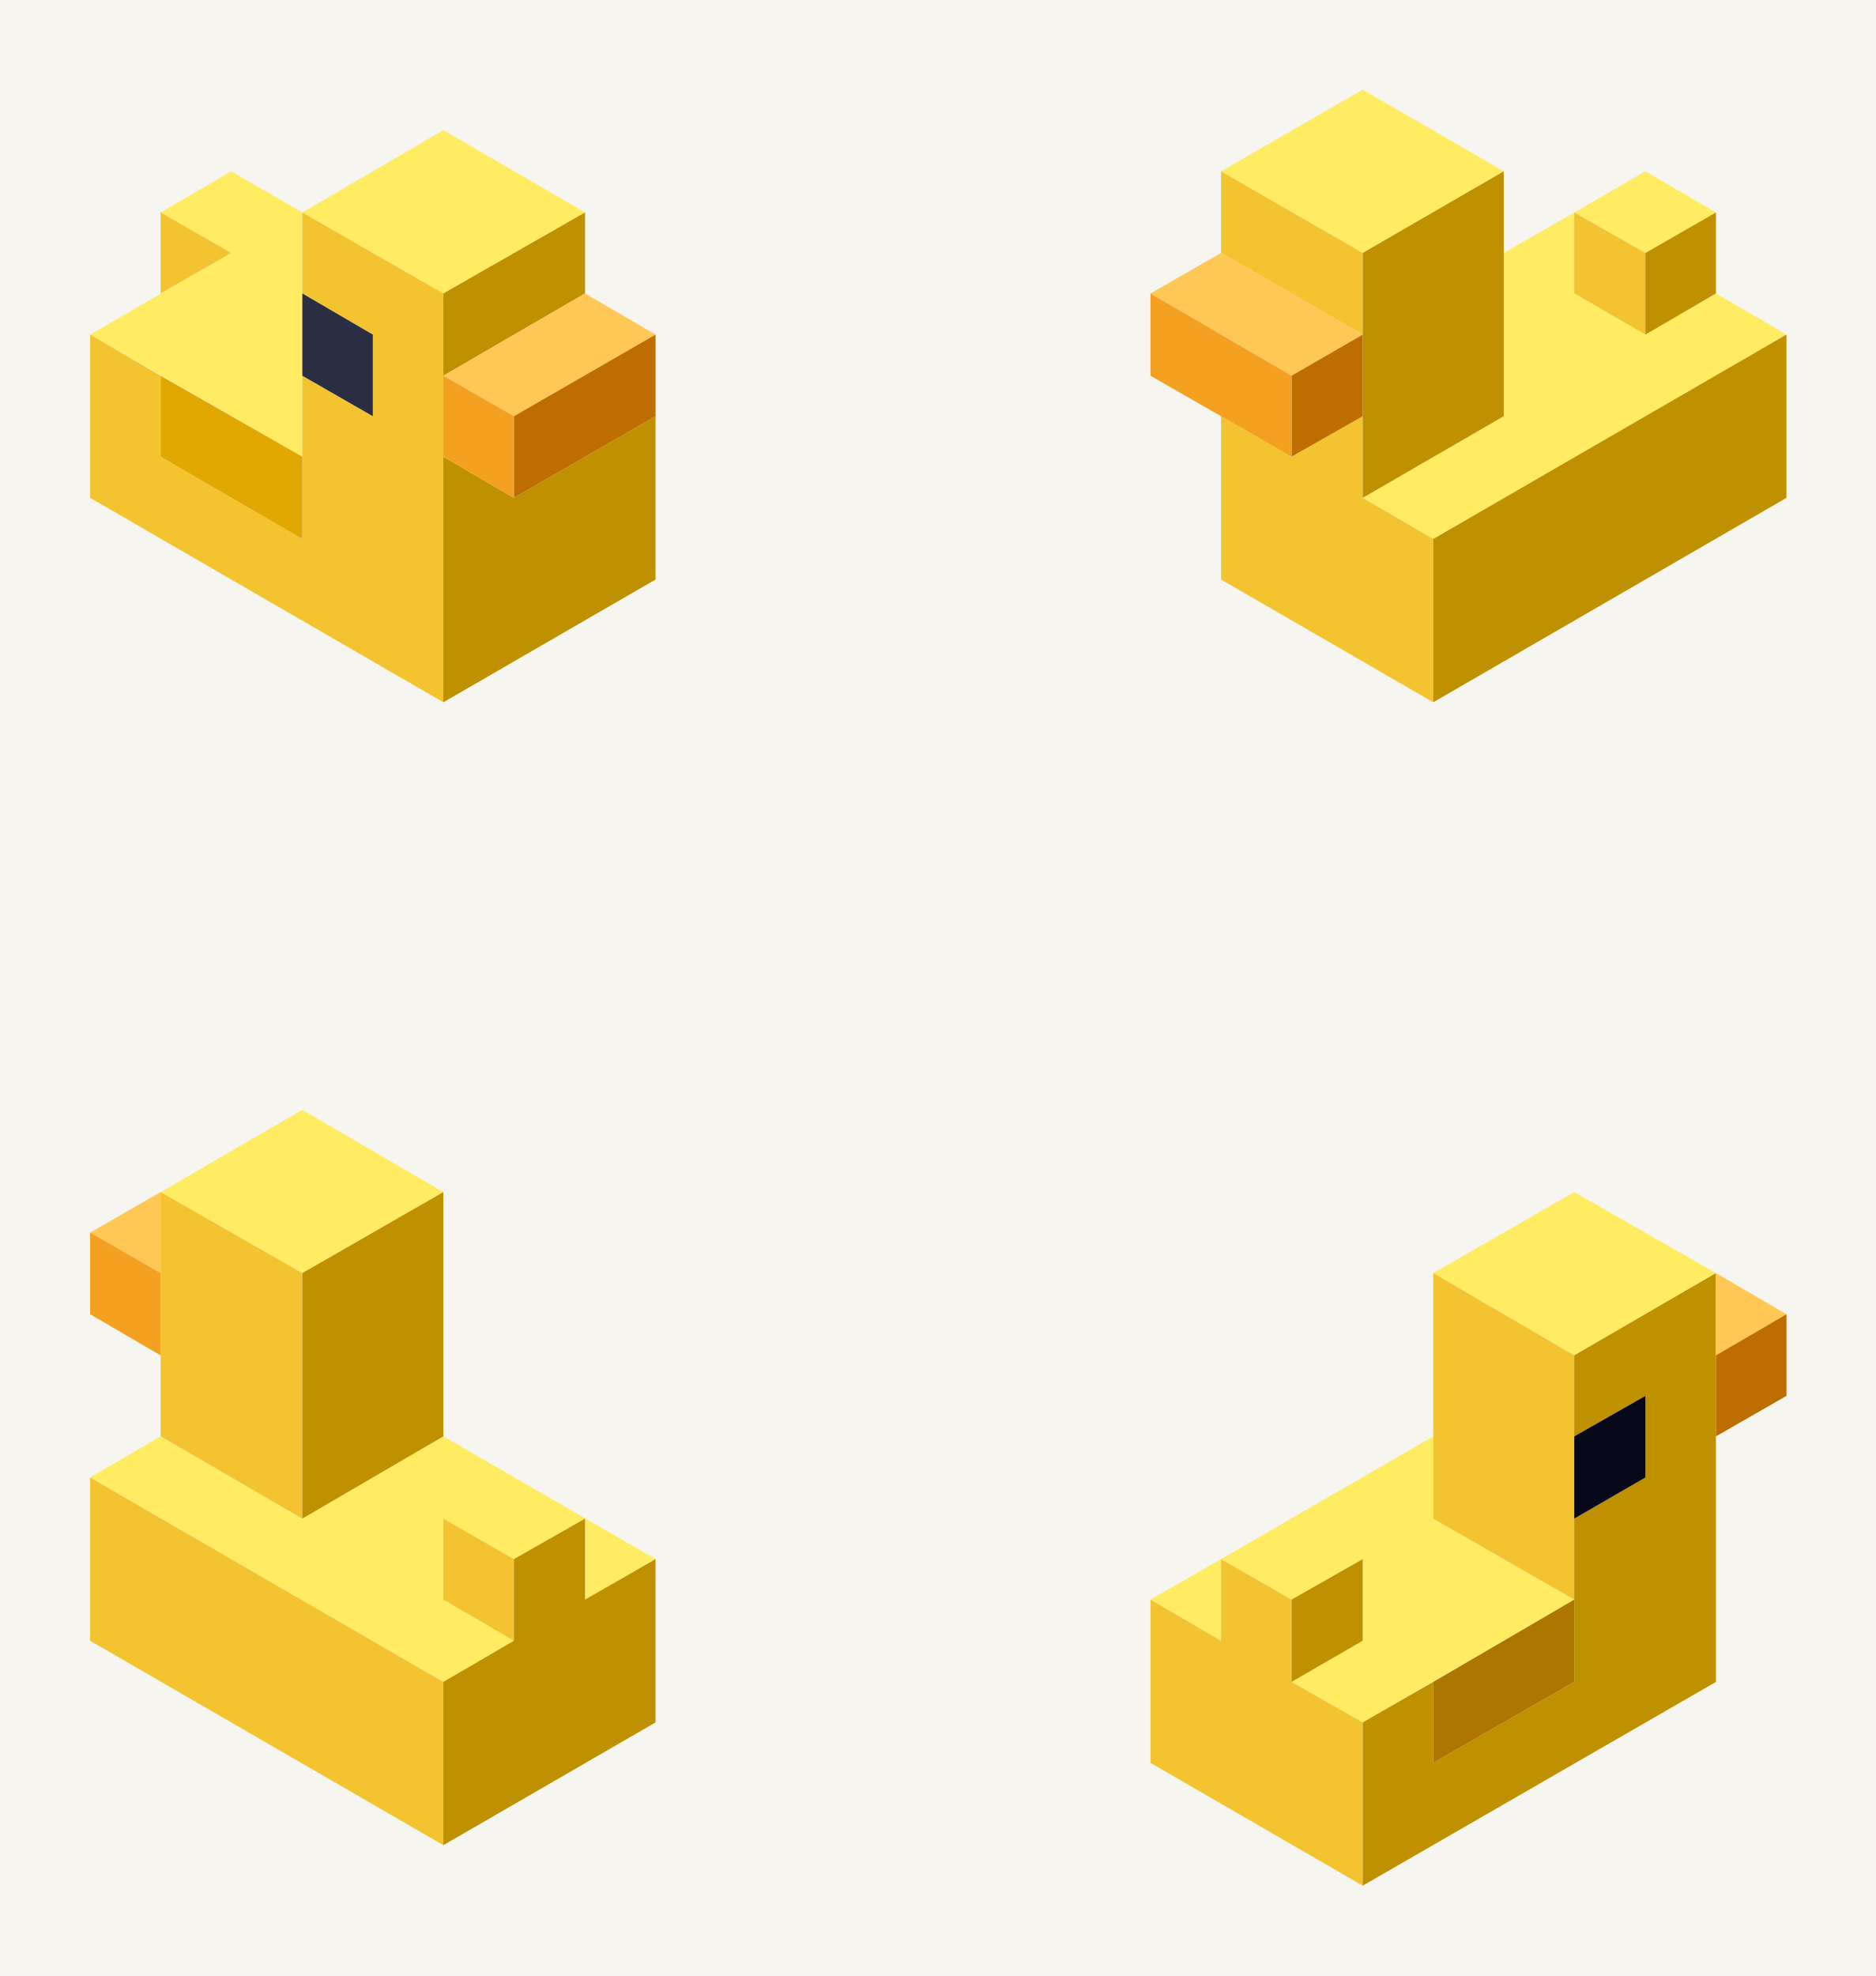
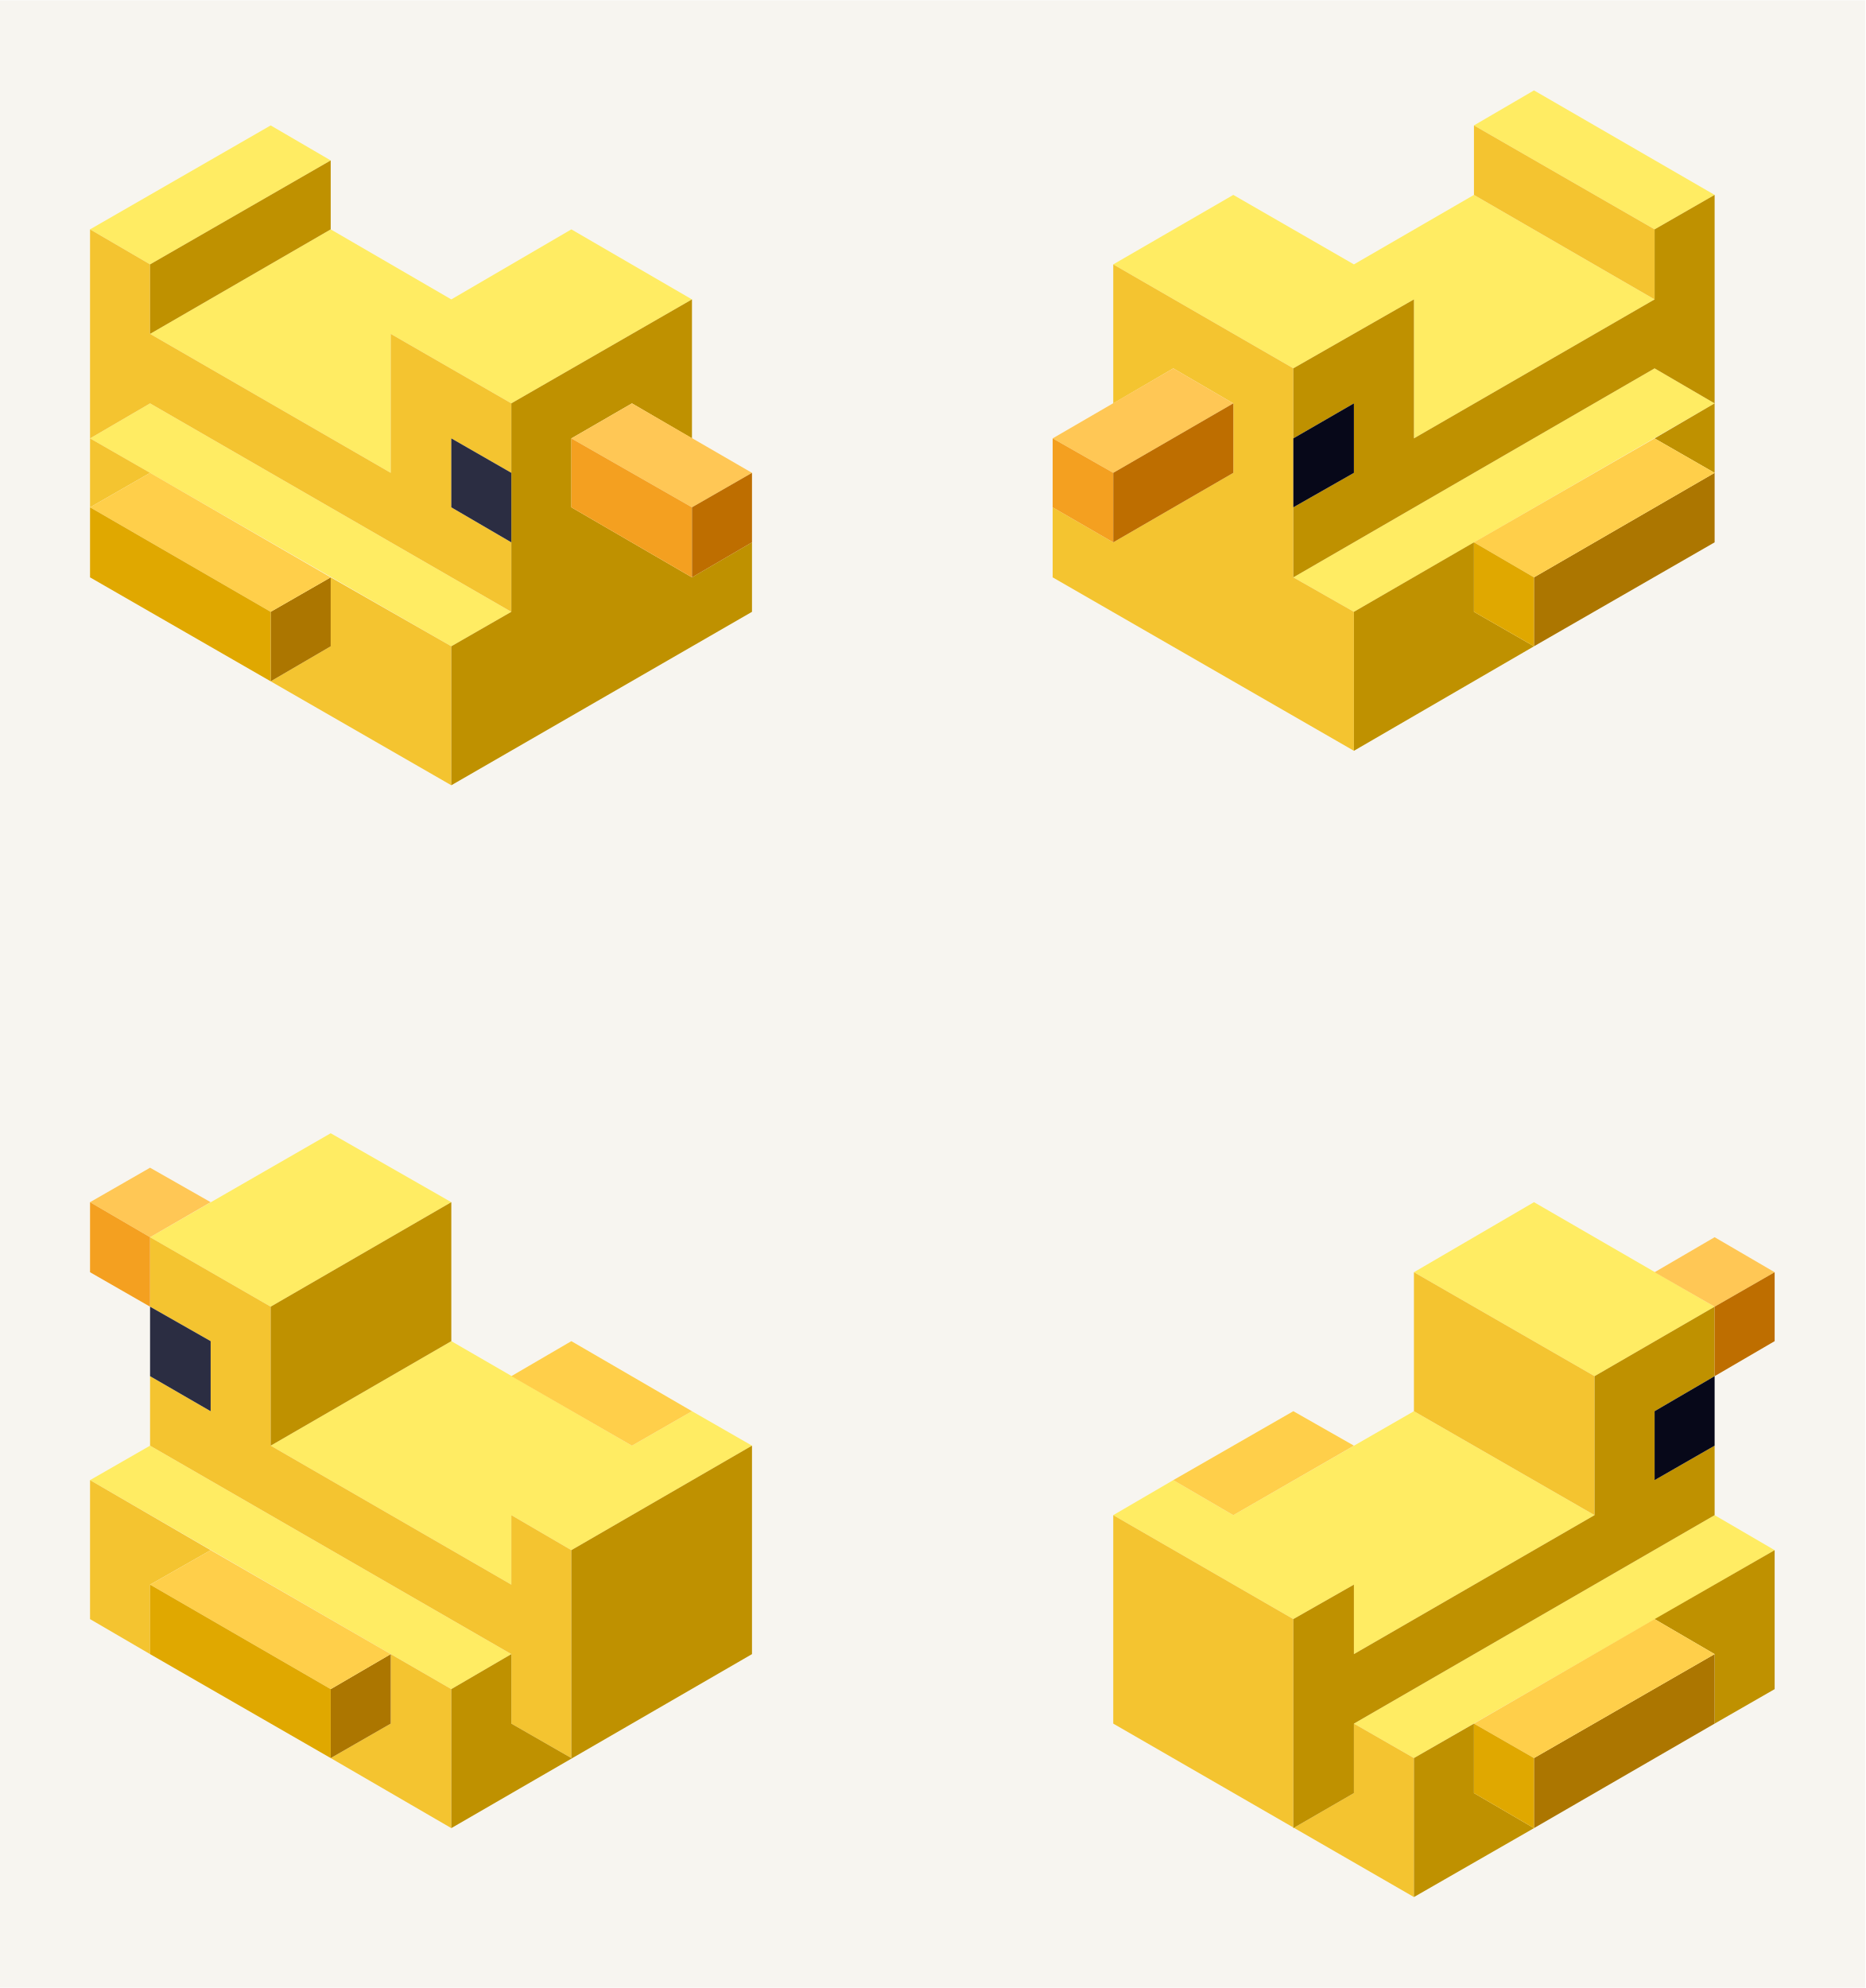
- <svg xmlns="http://www.w3.org/2000/svg" width="640" height="674" viewBox="-0.138 0.113 2.873 3.025">
-   <rect x="-0.138" y="0.113" width="2.873" height="3.025" fill="#f7f5f0" />
-   <path fill="#ffec63" d="M0.108 0.438L0.216 0.375L0.325 0.438L0.541 0.312L0.758 0.438L0.541 0.562L0.325 0.438L0.325 0.812L0 0.625L0.216 0.5ZM2.273 0.438L2.273 0.562L2.382 0.625L2.49 0.562L2.598 0.625L2.057 0.938L1.949 0.875L2.165 0.75L2.165 0.5ZM2.273 0.438L2.382 0.375L2.49 0.438L2.382 0.5ZM1.949 0.25L2.165 0.375L1.949 0.5L1.732 0.375ZM0.649 2.5L0.541 2.438L0.541 2.562L0.649 2.625L0.541 2.688L0 2.375L0.108 2.312L0.325 2.438L0.541 2.312L0.866 2.5L0.758 2.562L0.758 2.438ZM0.325 1.812L0.541 1.938L0.325 2.062L0.108 1.938ZM1.732 2.5L1.732 2.625L1.624 2.562ZM1.732 2.5L2.057 2.312L2.057 2.438L2.273 2.562L1.949 2.75L1.84 2.688L1.949 2.625L1.949 2.5L1.84 2.562ZM2.273 1.938L2.49 2.062L2.273 2.188L2.057 2.062Z" />
-   <path fill="#f4c430" d="M0.108 0.438L0.216 0.5L0.108 0.562ZM0.325 0.438L0.541 0.562L0.541 1.188L0 0.875L0 0.625L0.108 0.688L0.108 0.812L0.325 0.938L0.325 0.688L0.433 0.75L0.433 0.625L0.325 0.562ZM2.273 0.438L2.382 0.5L2.382 0.625L2.273 0.562ZM1.84 0.812L1.949 0.75L1.949 0.875L2.057 0.938L2.057 1.188L1.732 1L1.732 0.75ZM1.732 0.375L1.949 0.5L1.949 0.625L1.732 0.5ZM0.541 2.438L0.649 2.5L0.649 2.625L0.541 2.562ZM0.325 2.438L0.108 2.312L0.108 1.938L0.325 2.062ZM0 2.375L0.541 2.688L0.541 2.938L0 2.625ZM1.732 2.5L1.84 2.562L1.84 2.688L1.949 2.75L1.949 3L1.624 2.812L1.624 2.562L1.732 2.625ZM2.273 2.562L2.057 2.438L2.057 2.062L2.273 2.188Z" />
-   <path fill="#bf9100" d="M0.541 0.688L0.541 0.562L0.758 0.438L0.758 0.562ZM0.541 0.812L0.649 0.875L0.866 0.75L0.866 1L0.541 1.188ZM2.382 0.5L2.49 0.438L2.49 0.562L2.382 0.625ZM2.165 0.75L1.949 0.875L1.949 0.5L2.165 0.375ZM2.598 0.625L2.598 0.875L2.057 1.188L2.057 0.938ZM0.649 2.5L0.758 2.438L0.758 2.562L0.866 2.5L0.866 2.75L0.541 2.938L0.541 2.688L0.649 2.625ZM0.325 2.062L0.541 1.938L0.541 2.312L0.325 2.438ZM1.84 2.562L1.949 2.5L1.949 2.625L1.84 2.688ZM2.273 2.438L2.382 2.375L2.382 2.25L2.273 2.312L2.273 2.188L2.49 2.062L2.49 2.688L1.949 3L1.949 2.75L2.057 2.688L2.057 2.812L2.273 2.688Z" />
-   <path fill="#ffc755" d="M0.541 0.688L0.758 0.562L0.866 0.625L0.649 0.75ZM1.732 0.5L1.949 0.625L1.84 0.688L1.624 0.562ZM0 2L0.108 1.938L0.108 2.062ZM2.49 2.062L2.598 2.125L2.49 2.188Z" />
-   <path fill="#be6e00" d="M0.649 0.75L0.866 0.625L0.866 0.75L0.649 0.875ZM1.84 0.688L1.949 0.625L1.949 0.75L1.84 0.812ZM2.49 2.188L2.598 2.125L2.598 2.25L2.49 2.312Z" />
-   <path fill="#2b2d42" d="M0.325 0.562L0.433 0.625L0.433 0.75L0.325 0.688Z" />
-   <path fill="#f4a020" d="M0.541 0.688L0.649 0.75L0.649 0.875L0.541 0.812ZM1.84 0.688L1.84 0.812L1.624 0.688L1.624 0.562ZM0 2L0.108 2.062L0.108 2.188L0 2.125Z" />
-   <path fill="#e0a800" d="M0.108 0.688L0.325 0.812L0.325 0.938L0.108 0.812Z" />
-   <path fill="#070819" d="M2.382 2.375L2.273 2.438L2.273 2.312L2.382 2.25Z" />
-   <path fill="#ac7600" d="M2.273 2.562L2.273 2.688L2.057 2.812L2.057 2.688Z" />
+ <svg xmlns="http://www.w3.org/2000/svg" width="640" height="682" viewBox="-0.054 -0.1 3.356 3.575">
+   <rect x="-0.054" y="-0.1" width="3.356" height="3.575" fill="#f7f5f0" />
+   <path fill="#ffec63" d="M0.433 0.125L0.541 0.188L0.216 0.375L0.108 0.312ZM0.108 0.688L0.216 0.625L0.866 1L0.758 1.062ZM0.541 0.312L0.758 0.438L0.974 0.312L1.191 0.438L0.866 0.625L0.649 0.5L0.649 0.75L0.216 0.5ZM2.598 0.125L2.706 0.062L3.031 0.25L2.923 0.312ZM2.598 0.25L2.923 0.438L2.49 0.688L2.49 0.438L2.273 0.562L1.949 0.375L2.165 0.25L2.382 0.375ZM2.923 0.562L3.031 0.625L2.382 1L2.273 0.938ZM1.083 2.5L1.191 2.438L1.299 2.5L0.974 2.688L0.866 2.625L0.866 2.75L0.433 2.5L0.758 2.312ZM0.866 2.875L0.758 2.938L0.108 2.562L0.216 2.5ZM0.541 1.938L0.758 2.062L0.433 2.25L0.216 2.125ZM1.949 2.625L2.057 2.562L2.165 2.625L2.49 2.438L2.815 2.625L2.382 2.875L2.382 2.75L2.273 2.812ZM3.031 2.625L3.139 2.688L2.49 3.062L2.382 3ZM2.706 2.062L3.031 2.25L2.815 2.375L2.49 2.188Z" />
+   <path fill="#f4c430" d="M0.108 0.312L0.216 0.375L0.216 0.5L0.649 0.75L0.649 0.5L0.866 0.625L0.866 0.75L0.758 0.688L0.758 0.812L0.866 0.875L0.866 1L0.216 0.625L0.108 0.688L0.216 0.75L0.108 0.812ZM0.541 0.938L0.758 1.062L0.758 1.312L0.433 1.125L0.541 1.062ZM2.598 0.125L2.923 0.312L2.923 0.438L2.598 0.25ZM2.273 0.938L2.382 1L2.382 1.25L1.84 0.938L1.84 0.812L1.949 0.875L2.165 0.75L2.165 0.625L2.057 0.562L1.949 0.625L1.949 0.375L2.273 0.562ZM0.866 2.625L0.974 2.688L0.974 3.062L0.866 3L0.866 2.875L0.216 2.5L0.216 2.375L0.325 2.438L0.325 2.312L0.216 2.25L0.216 2.125L0.433 2.25L0.433 2.5L0.866 2.75ZM0.649 2.875L0.758 2.938L0.758 3.188L0.541 3.062L0.649 3ZM0.108 2.562L0.325 2.688L0.216 2.75L0.216 2.875L0.108 2.812ZM1.949 2.625L2.273 2.812L2.273 3.188L2.382 3.125L2.382 3L2.49 3.062L2.49 3.312L1.949 3ZM2.49 2.438L2.49 2.188L2.815 2.375L2.815 2.625Z" />
+   <path fill="#bf9100" d="M0.541 0.188L0.541 0.312L0.216 0.5L0.216 0.375ZM0.866 1L0.866 0.625L1.191 0.438L1.191 0.688L1.083 0.625L0.974 0.688L0.974 0.812L1.191 0.938L1.299 0.875L1.299 1L0.758 1.312L0.758 1.062ZM2.923 0.438L2.923 0.312L3.031 0.25L3.031 0.75L2.923 0.688L3.031 0.625L2.923 0.562L2.273 0.938L2.273 0.812L2.382 0.75L2.382 0.625L2.273 0.688L2.273 0.562L2.49 0.438L2.49 0.688ZM2.598 0.875L2.598 1L2.706 1.062L2.382 1.25L2.382 1ZM1.299 2.5L1.299 2.875L0.758 3.188L0.758 2.938L0.866 2.875L0.866 3L0.974 3.062L0.974 2.688ZM0.758 2.312L0.433 2.5L0.433 2.25L0.758 2.062ZM2.273 2.812L2.382 2.75L2.382 2.875L2.815 2.625L2.815 2.375L3.031 2.25L3.031 2.375L2.923 2.438L2.923 2.562L3.031 2.5L3.031 2.625L2.382 3L2.382 3.125L2.273 3.188ZM2.49 3.062L2.598 3L2.598 3.125L2.706 3.188L2.49 3.312ZM3.139 2.688L3.139 2.938L3.031 3L3.031 2.875L2.923 2.812Z" />
+   <path fill="#ffc755" d="M0.974 0.688L1.083 0.625L1.299 0.75L1.191 0.812ZM2.057 0.562L2.165 0.625L1.949 0.75L1.84 0.688ZM0.108 2.062L0.216 2L0.325 2.062L0.216 2.125ZM2.923 2.188L3.031 2.125L3.139 2.188L3.031 2.25Z" />
+   <path fill="#ac7600" d="M0.433 1L0.541 0.938L0.541 1.062L0.433 1.125ZM3.031 0.75L3.031 0.875L2.706 1.062L2.706 0.938ZM0.541 2.938L0.649 2.875L0.649 3L0.541 3.062ZM2.706 3.062L3.031 2.875L3.031 3L2.706 3.188Z" />
+   <path fill="#f4a020" d="M0.974 0.688L1.191 0.812L1.191 0.938L0.974 0.812ZM1.84 0.688L1.949 0.75L1.949 0.875L1.84 0.812ZM0.108 2.062L0.216 2.125L0.216 2.25L0.108 2.188Z" />
+   <path fill="#2b2d42" d="M0.758 0.688L0.866 0.75L0.866 0.875L0.758 0.812ZM0.216 2.25L0.325 2.312L0.325 2.438L0.216 2.375Z" />
+   <path fill="#ffcf4a" d="M0.108 0.812L0.216 0.75L0.541 0.938L0.433 1ZM2.923 0.688L3.031 0.75L2.706 0.938L2.598 0.875ZM0.541 2.938L0.216 2.75L0.325 2.688L0.649 2.875ZM0.866 2.375L0.974 2.312L1.191 2.438L1.083 2.5ZM2.273 2.438L2.382 2.5L2.165 2.625L2.057 2.562ZM2.598 3L2.923 2.812L3.031 2.875L2.706 3.062Z" />
+   <path fill="#e0a800" d="M0.108 0.812L0.433 1L0.433 1.125L0.108 0.938ZM2.598 0.875L2.706 0.938L2.706 1.062L2.598 1ZM0.541 2.938L0.541 3.062L0.216 2.875L0.216 2.75ZM2.598 3L2.706 3.062L2.706 3.188L2.598 3.125Z" />
+   <path fill="#be6e00" d="M1.191 0.812L1.299 0.75L1.299 0.875L1.191 0.938ZM2.165 0.625L2.165 0.75L1.949 0.875L1.949 0.75ZM3.031 2.25L3.139 2.188L3.139 2.312L3.031 2.375Z" />
+   <path fill="#070819" d="M2.273 0.688L2.382 0.625L2.382 0.75L2.273 0.812ZM2.923 2.438L3.031 2.375L3.031 2.5L2.923 2.562Z" />
</svg>
